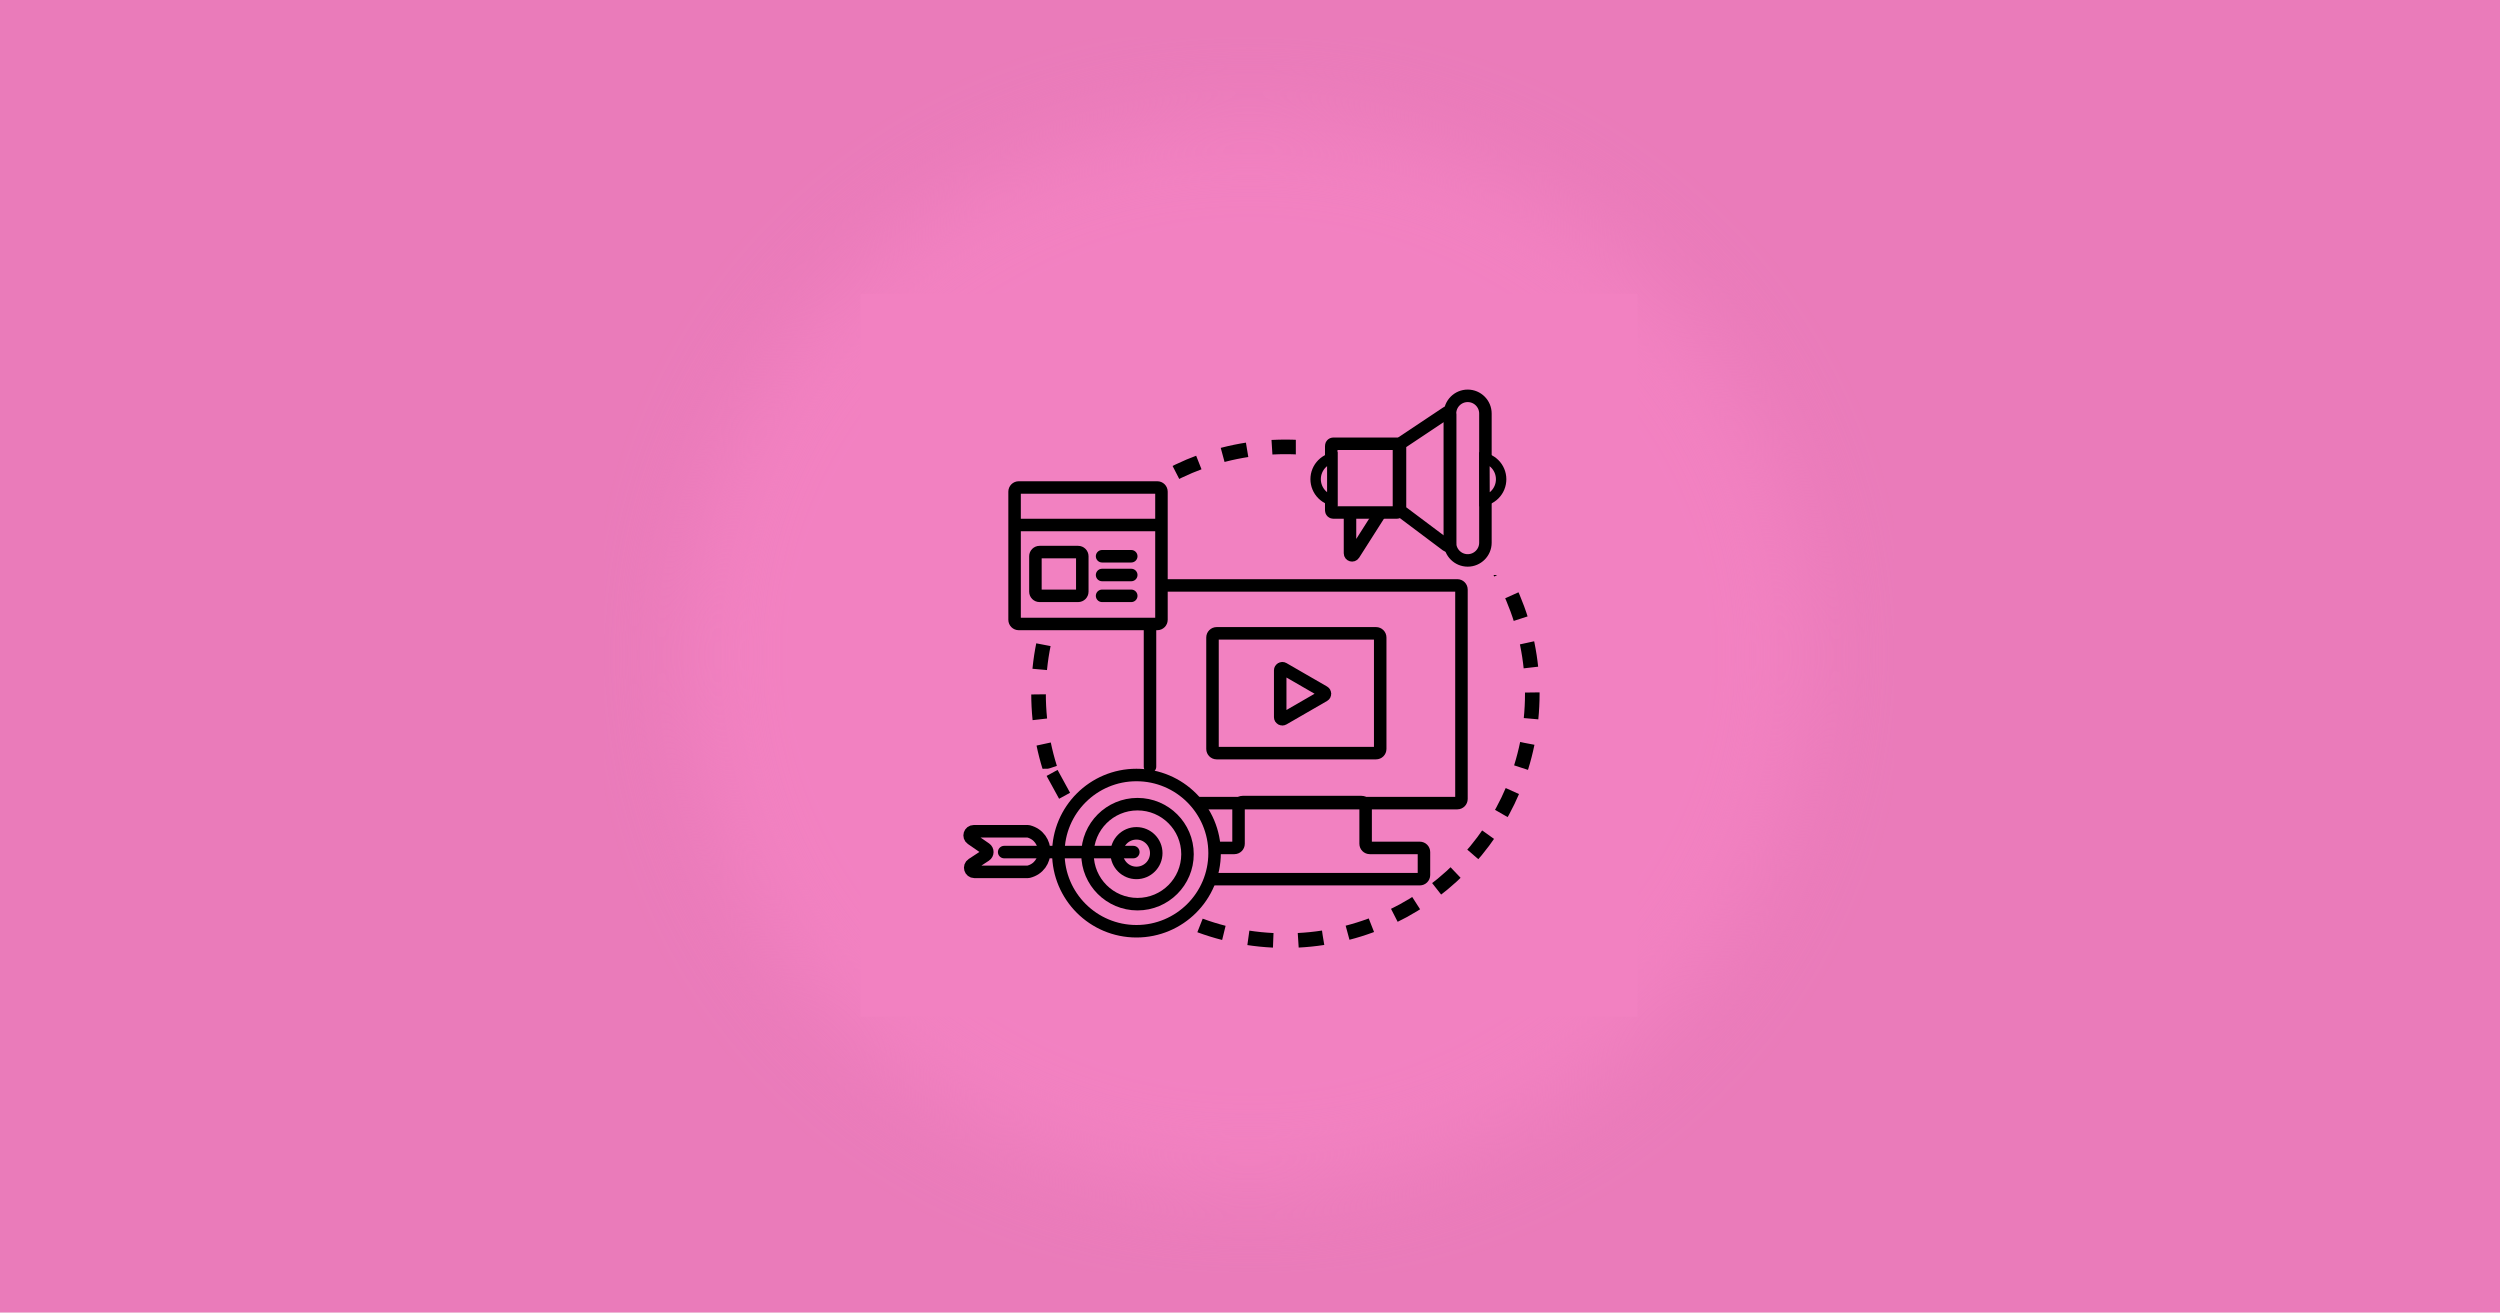
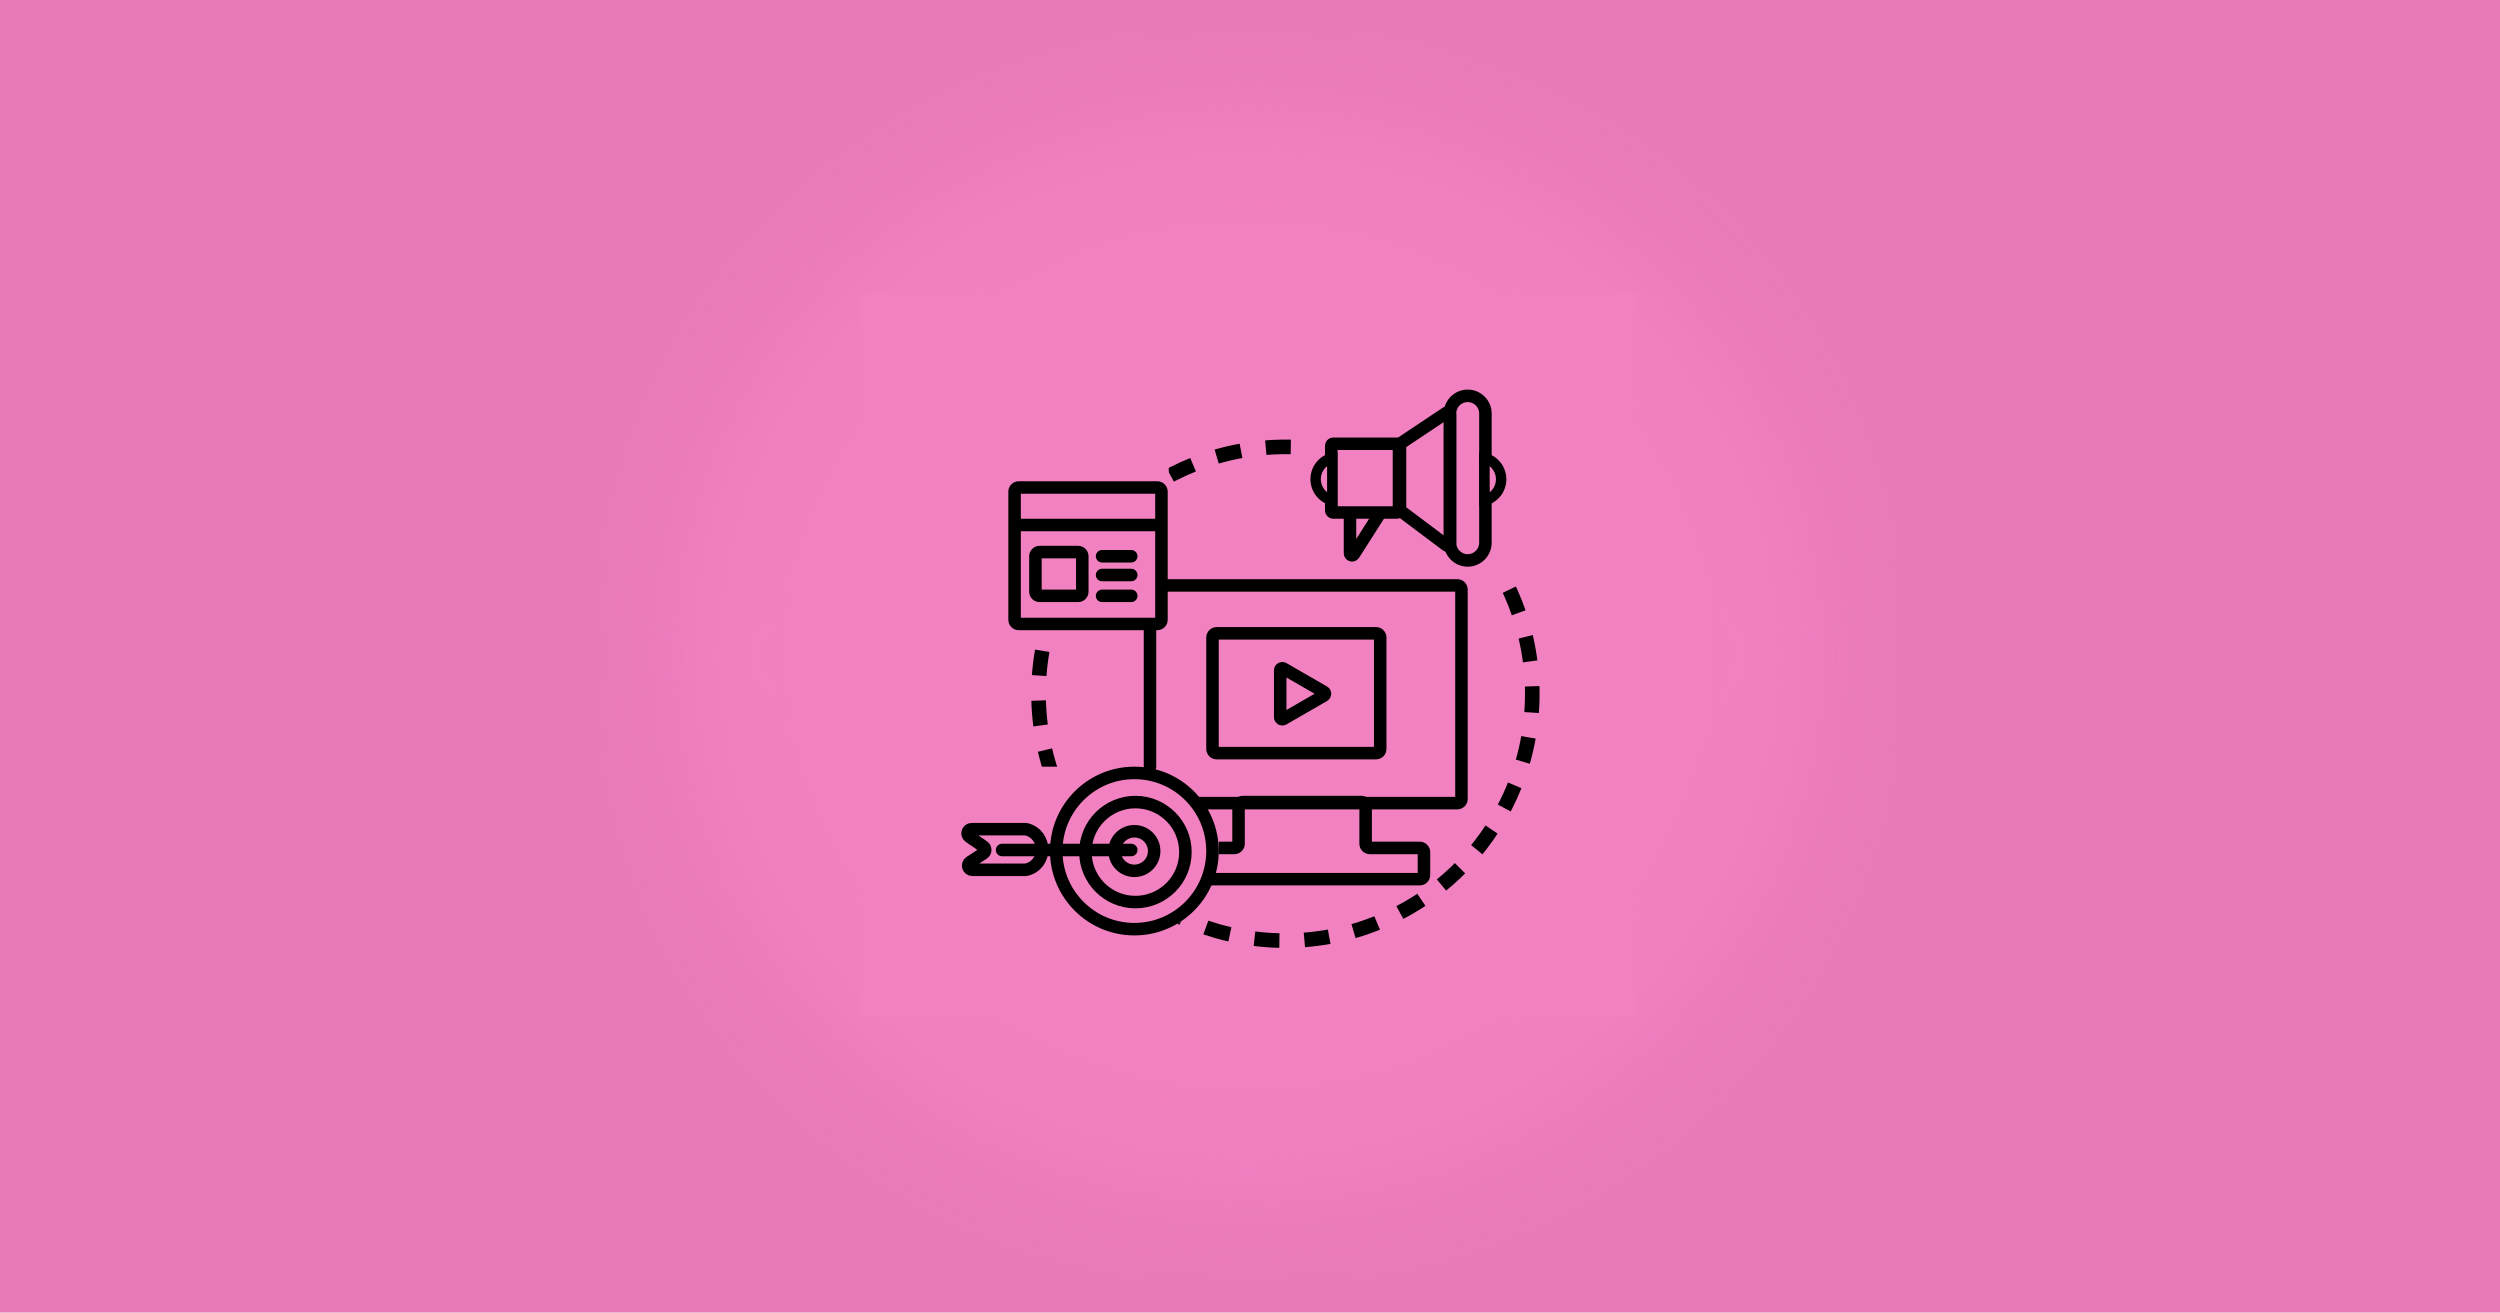
<svg xmlns="http://www.w3.org/2000/svg" width="1200" height="630" viewBox="0 0 1200 630" fill="none">
  <rect width="1200" height="630" fill="#EA7BBA" />
  <g filter="url(#filter0_f_667_351)">
    <ellipse cx="599.5" cy="314.5" rx="269.5" ry="256.5" fill="#F281C1" />
  </g>
  <rect width="373" height="347" transform="translate(413 141)" fill="#F281C1" />
-   <circle cx="617" cy="333" r="118.5" fill="#F281C1" stroke="black" stroke-width="7" stroke-dasharray="12 12" />
+   <circle cx="617" cy="333" r="118.5" transform="rotate(-1.43566 617 333)" fill="#F281C1" stroke="black" stroke-width="7" stroke-dasharray="12 12" />
  <rect width="89" height="86" transform="translate(472 217)" fill="#F281C1" />
  <path d="M555.5 234H489C487.895 234 487 234.895 487 236V297.5C487 298.605 487.895 299.5 489 299.5H555.5C556.605 299.5 557.5 298.605 557.5 297.5V236C557.5 234.895 556.605 234 555.5 234Z" stroke="black" stroke-width="6" />
  <path d="M489 252H557.5" stroke="black" stroke-width="6" />
  <path d="M517.5 265H499C497.895 265 497 265.895 497 267V284C497 285.105 497.895 286 499 286H517.5C518.605 286 519.5 285.105 519.5 284V267C519.5 265.895 518.605 265 517.5 265Z" stroke="black" stroke-width="6" />
  <path d="M529 267H543" stroke="black" stroke-width="6" stroke-linecap="round" />
  <path d="M529 276H543" stroke="black" stroke-width="6" stroke-linecap="round" />
  <path d="M529 286H543" stroke="black" stroke-width="6" stroke-linecap="round" />
  <path d="M660.5 304H584C582.895 304 582 304.895 582 306V359.5C582 360.605 582.895 361.5 584 361.5H660.5C661.605 361.5 662.5 360.605 662.5 359.5V306C662.5 304.895 661.605 304 660.5 304Z" stroke="black" stroke-width="6" stroke-linecap="round" />
  <g clip-path="url(#clip0_667_351)">
-     <rect x="461" y="369" width="125" height="81" rx="40.5" fill="#F281C1" />
-     <circle cx="545.5" cy="409.5" r="37.5" fill="#F281C1" stroke="black" stroke-width="6" />
-     <circle cx="546" cy="410" r="24" fill="#F281C1" stroke="black" stroke-width="6" />
-     <circle cx="545.5" cy="409.5" r="9.5" fill="#F281C1" stroke="black" stroke-width="6" />
-     <path d="M482 409H544" stroke="black" stroke-width="6" stroke-linecap="round" />
-     <path d="M493.342 399H467.423C465.46 399 464.672 401.532 466.287 402.646L473.051 407.311C474.22 408.117 474.2 409.852 473.012 410.63L466.606 414.827C464.944 415.916 465.715 418.5 467.702 418.5H493.35C493.45 418.5 493.549 418.488 493.646 418.464C503.758 416.001 503.735 401.624 493.654 399.039C493.552 399.013 493.447 399 493.342 399Z" stroke="black" stroke-width="6" stroke-linecap="round" />
-     <path d="M507.879 376.264L510.998 381.967L510.278 380.651L507.879 376.264ZM507.879 376.264L505.48 371.877L505 371L507.879 376.264Z" stroke="black" stroke-width="6" stroke-linecap="round" />
+     <rect x="460" y="368" width="125" height="81" rx="40.5" fill="#F281C1" />
+     <circle cx="544.5" cy="408.5" r="37.5" fill="#F281C1" stroke="black" stroke-width="6" />
+     <circle cx="545" cy="409" r="24" fill="#F281C1" stroke="black" stroke-width="6" />
+     <circle cx="544.5" cy="408.5" r="9.5" fill="#F281C1" stroke="black" stroke-width="6" />
+     <path d="M481 408H543" stroke="black" stroke-width="6" stroke-linecap="round" />
+     <path d="M492.342 398H466.423C464.46 398 463.672 400.532 465.287 401.646L472.051 406.311C473.22 407.117 473.2 408.852 472.012 409.63L465.606 413.827C463.944 414.916 464.715 417.5 466.702 417.5H492.35C492.45 417.5 492.549 417.488 492.646 417.464C502.758 415.001 502.735 400.624 492.654 398.039C492.552 398.013 492.447 398 492.342 398Z" stroke="black" stroke-width="6" stroke-linecap="round" />
  </g>
  <path d="M558 281H699.5C700.605 281 701.5 281.895 701.5 283V383.5C701.5 384.605 700.605 385.5 699.5 385.5H575.5" stroke="black" stroke-width="6" />
  <path d="M552 368V301" stroke="black" stroke-width="6" stroke-linecap="round" />
  <rect width="107" height="102" transform="translate(622 174)" fill="#F281C1" />
  <path d="M696 260.5V198.5C696 193.806 699.806 190 704.5 190C709.194 190 713 193.806 713 198.5V260.5C713 265.194 709.194 269 704.5 269C699.806 269 696 265.194 696 260.5Z" stroke="black" stroke-width="6" stroke-linecap="round" />
  <path d="M672.445 212.703L694.445 198.036C695.11 197.593 696 198.07 696 198.869V261C696 261.824 695.059 262.294 694.4 261.8L672.4 245.3C672.148 245.111 672 244.815 672 244.5V213.535C672 213.201 672.167 212.889 672.445 212.703Z" stroke="black" stroke-width="6" stroke-linecap="round" />
  <path d="M639 245V214C639 213.448 639.448 213 640 213H670.5C671.052 213 671.5 213.448 671.5 214V245C671.5 245.552 671.052 246 670.5 246H640C639.448 246 639 245.552 639 245Z" stroke="black" stroke-width="6" stroke-linecap="round" />
-   <mask id="path-22-inside-1_667_351" fill="white">
+   <mask id="path-21-inside-1_667_351" fill="white">
    <path d="M642 217C640.293 217 638.602 217.336 637.025 217.99C635.448 218.643 634.015 219.6 632.808 220.808C631.6 222.015 630.643 223.448 629.99 225.025C629.336 226.602 629 228.293 629 230C629 231.707 629.336 233.398 629.99 234.975C630.643 236.552 631.6 237.985 632.808 239.192C634.015 240.4 635.448 241.357 637.025 242.01C638.602 242.664 640.293 243 642 243L642 230L642 217Z" />
  </mask>
-   <path d="M642 217C640.293 217 638.602 217.336 637.025 217.99C635.448 218.643 634.015 219.6 632.808 220.808C631.6 222.015 630.643 223.448 629.99 225.025C629.336 226.602 629 228.293 629 230C629 231.707 629.336 233.398 629.99 234.975C630.643 236.552 631.6 237.985 632.808 239.192C634.015 240.4 635.448 241.357 637.025 242.01C638.602 242.664 640.293 243 642 243L642 230L642 217Z" fill="#F281C1" stroke="black" stroke-width="10" mask="url(#path-22-inside-1_667_351)" />
-   <mask id="path-23-inside-2_667_351" fill="white">
+   <path d="M642 217C640.293 217 638.602 217.336 637.025 217.99C635.448 218.643 634.015 219.6 632.808 220.808C631.6 222.015 630.643 223.448 629.99 225.025C629.336 226.602 629 228.293 629 230C629 231.707 629.336 233.398 629.99 234.975C630.643 236.552 631.6 237.985 632.808 239.192C634.015 240.4 635.448 241.357 637.025 242.01C638.602 242.664 640.293 243 642 243L642 230L642 217Z" fill="#F281C1" stroke="black" stroke-width="10" mask="url(#path-21-inside-1_667_351)" />
+   <mask id="path-22-inside-2_667_351" fill="white">
    <path d="M710.098 243.049C711.805 243.042 713.494 242.7 715.069 242.04C716.644 241.381 718.073 240.418 719.276 239.207C720.478 237.995 721.431 236.558 722.078 234.978C722.725 233.399 723.055 231.707 723.049 230C723.042 228.293 722.7 226.604 722.041 225.029C721.381 223.454 720.418 222.025 719.207 220.822C717.995 219.619 716.558 218.667 714.979 218.02C713.399 217.372 711.707 217.042 710 217.049L710.049 230.049L710.098 243.049Z" />
  </mask>
-   <path d="M710.098 243.049C711.805 243.042 713.494 242.7 715.069 242.04C716.644 241.381 718.073 240.418 719.276 239.207C720.478 237.995 721.431 236.558 722.078 234.978C722.725 233.399 723.055 231.707 723.049 230C723.042 228.293 722.7 226.604 722.041 225.029C721.381 223.454 720.418 222.025 719.207 220.822C717.995 219.619 716.558 218.667 714.979 218.02C713.399 217.372 711.707 217.042 710 217.049L710.049 230.049L710.098 243.049Z" fill="#F281C1" stroke="black" stroke-width="10" mask="url(#path-23-inside-2_667_351)" />
+   <path d="M710.098 243.049C711.805 243.042 713.494 242.7 715.069 242.04C716.644 241.381 718.073 240.418 719.276 239.207C720.478 237.995 721.431 236.558 722.078 234.978C722.725 233.399 723.055 231.707 723.049 230C723.042 228.293 722.7 226.604 722.041 225.029C721.381 223.454 720.418 222.025 719.207 220.822C717.995 219.619 716.558 218.667 714.979 218.02C713.399 217.372 711.707 217.042 710 217.049L710.049 230.049L710.098 243.049Z" fill="#F281C1" stroke="black" stroke-width="10" mask="url(#path-22-inside-2_667_351)" />
  <path d="M648 247V265.566C648 266.566 649.307 266.947 649.844 266.103L662 247" stroke="black" stroke-width="6" stroke-linecap="round" />
  <path d="M635.5 332.134C636.167 332.519 636.167 333.481 635.5 333.866L616 345.124C615.333 345.509 614.5 345.028 614.5 344.258L614.5 321.742C614.5 320.972 615.333 320.491 616 320.876L635.5 332.134Z" fill="#F281C1" stroke="black" stroke-width="6" />
  <path d="M585 407H592.5C593.605 407 594.5 406.105 594.5 405V387C594.5 385.895 595.395 385 596.5 385H653.5C654.605 385 655.5 385.895 655.5 387V405C655.5 406.105 656.395 407 657.5 407H681.5C682.605 407 683.5 407.895 683.5 409V420C683.5 421.105 682.605 422 681.5 422H580" stroke="black" stroke-width="6" />
  <defs>
    <filter id="filter0_f_667_351" x="290" y="18" width="619" height="593" filterUnits="userSpaceOnUse" color-interpolation-filters="sRGB">
      <feFlood flood-opacity="0" result="BackgroundImageFix" />
      <feBlend mode="normal" in="SourceGraphic" in2="BackgroundImageFix" result="shape" />
      <feGaussianBlur stdDeviation="20" result="effect1_foregroundBlur_667_351" />
    </filter>
    <clipPath id="clip0_667_351">
-       <rect x="461" y="369" width="125" height="81" rx="40.5" fill="white" />
+       <rect x="460" y="368" width="125" height="81" rx="40.5" fill="white" />
    </clipPath>
  </defs>
</svg>
